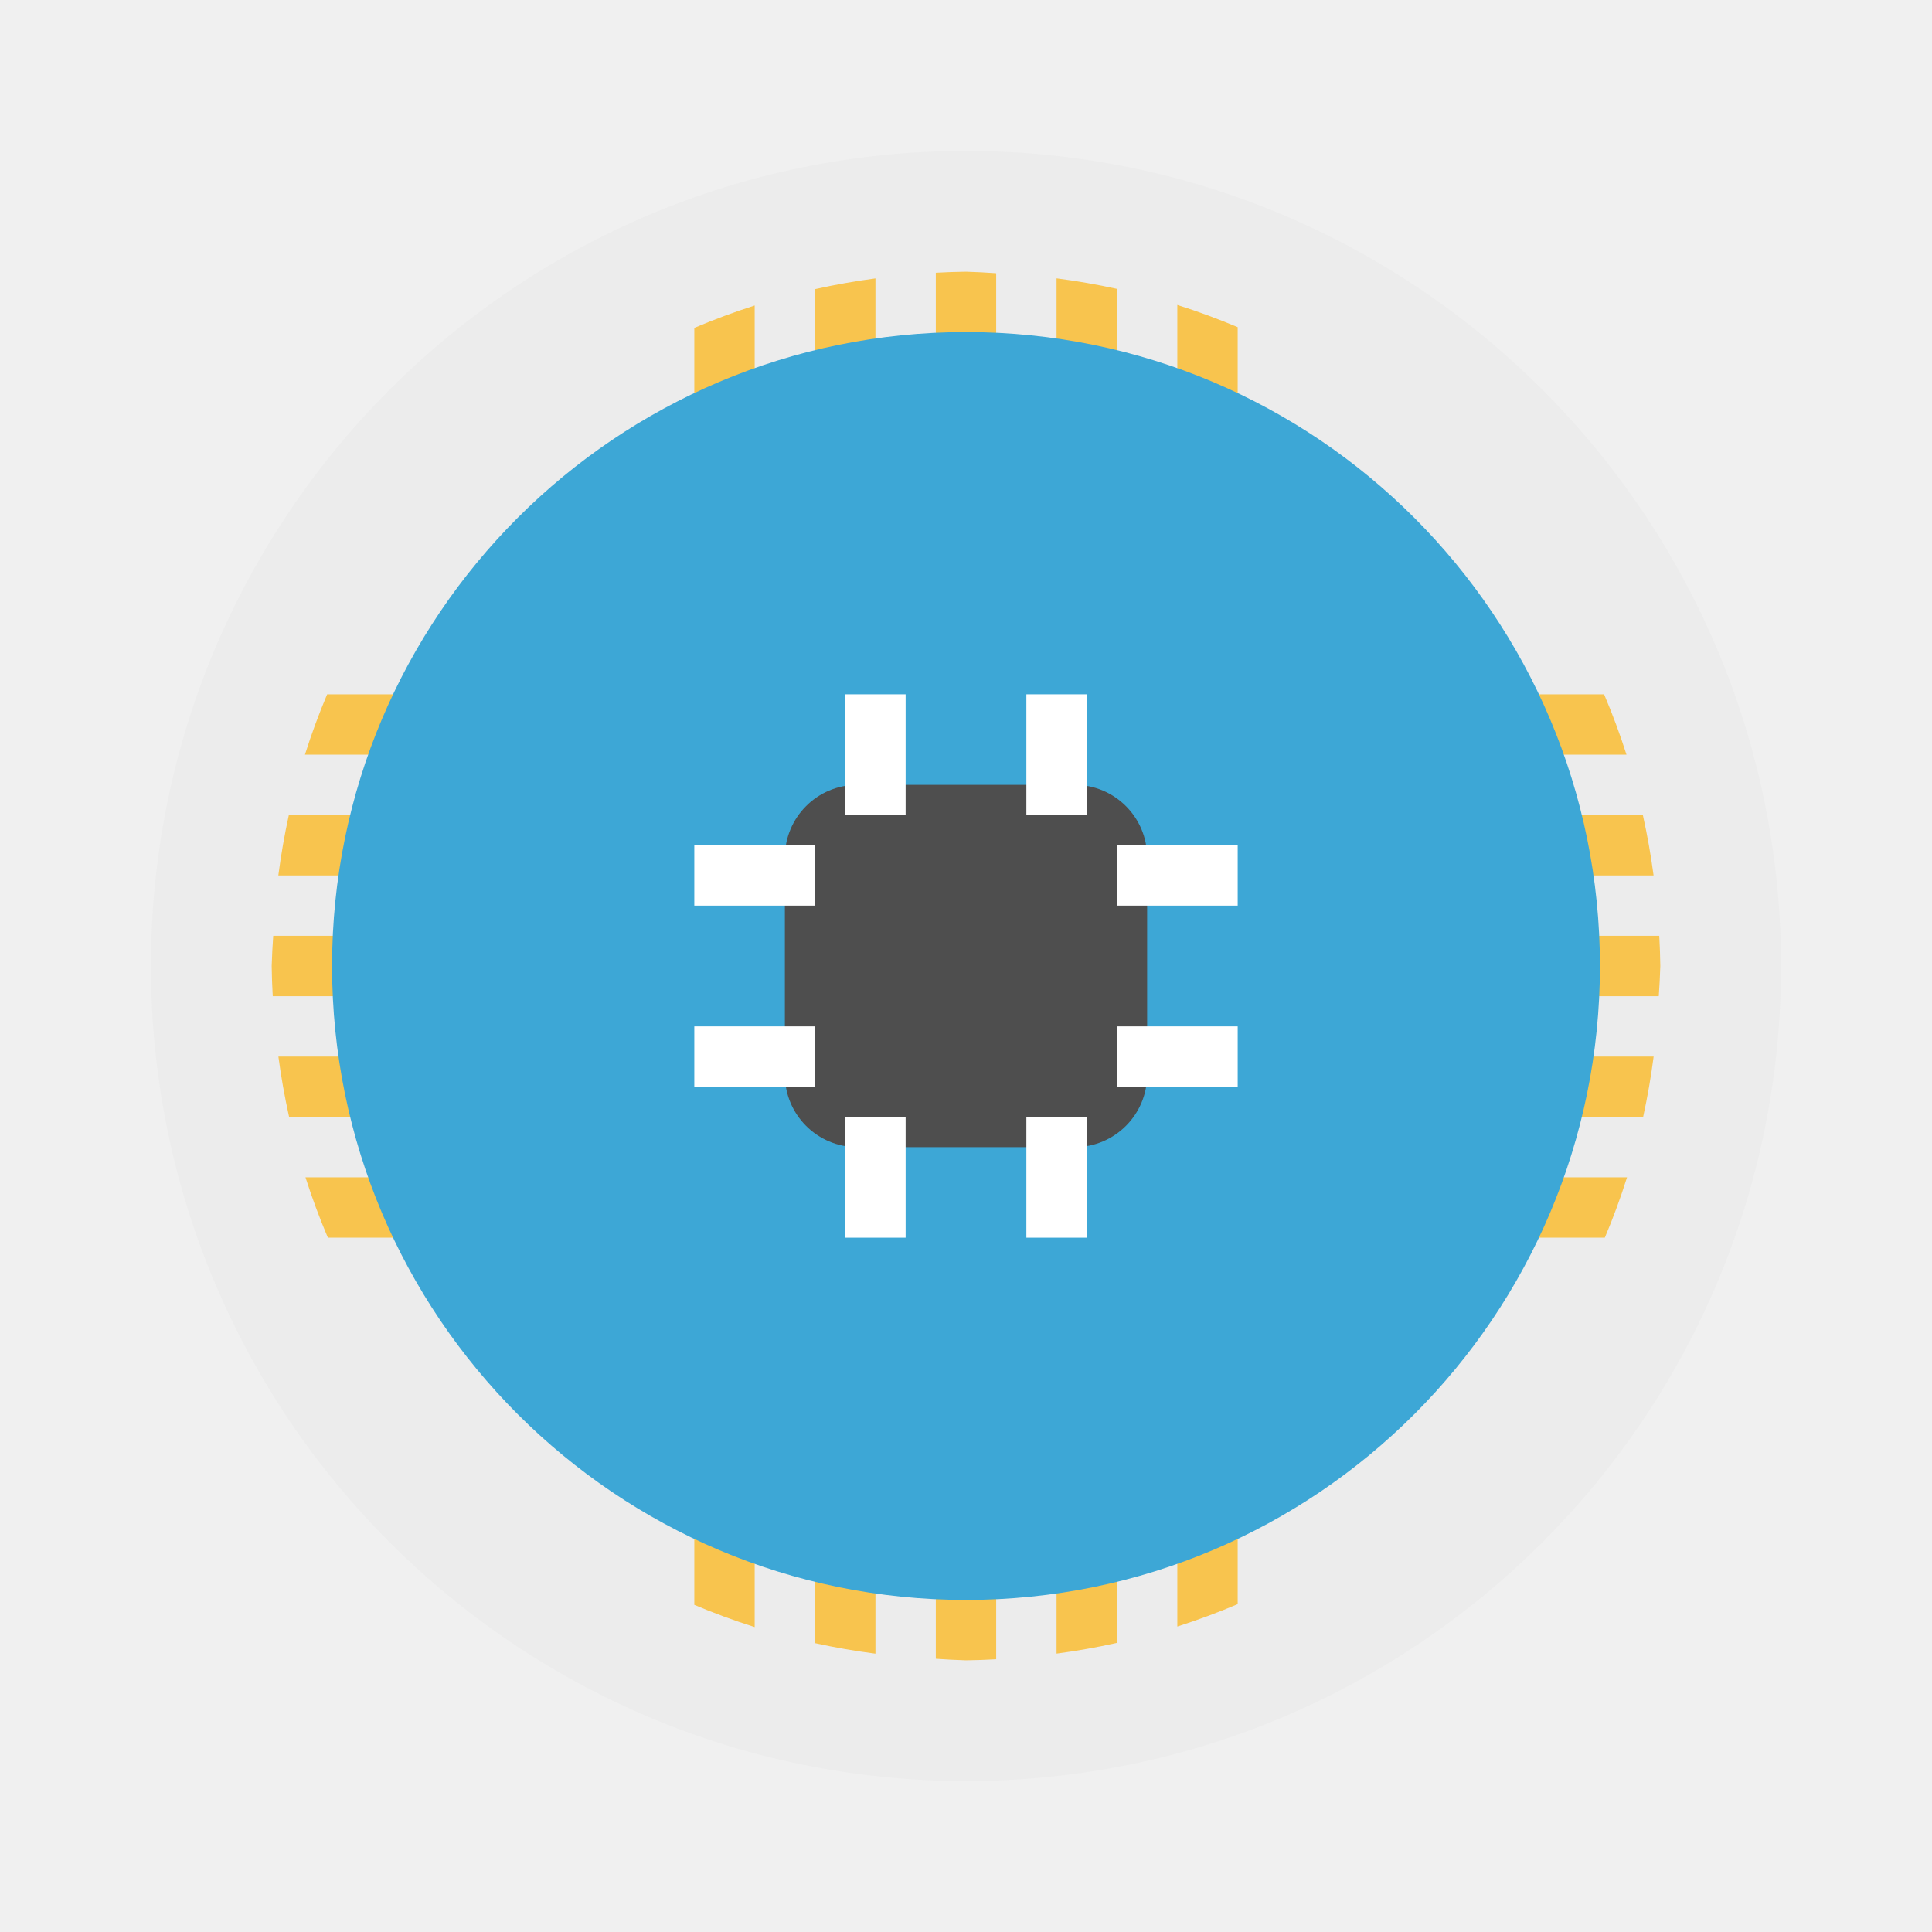
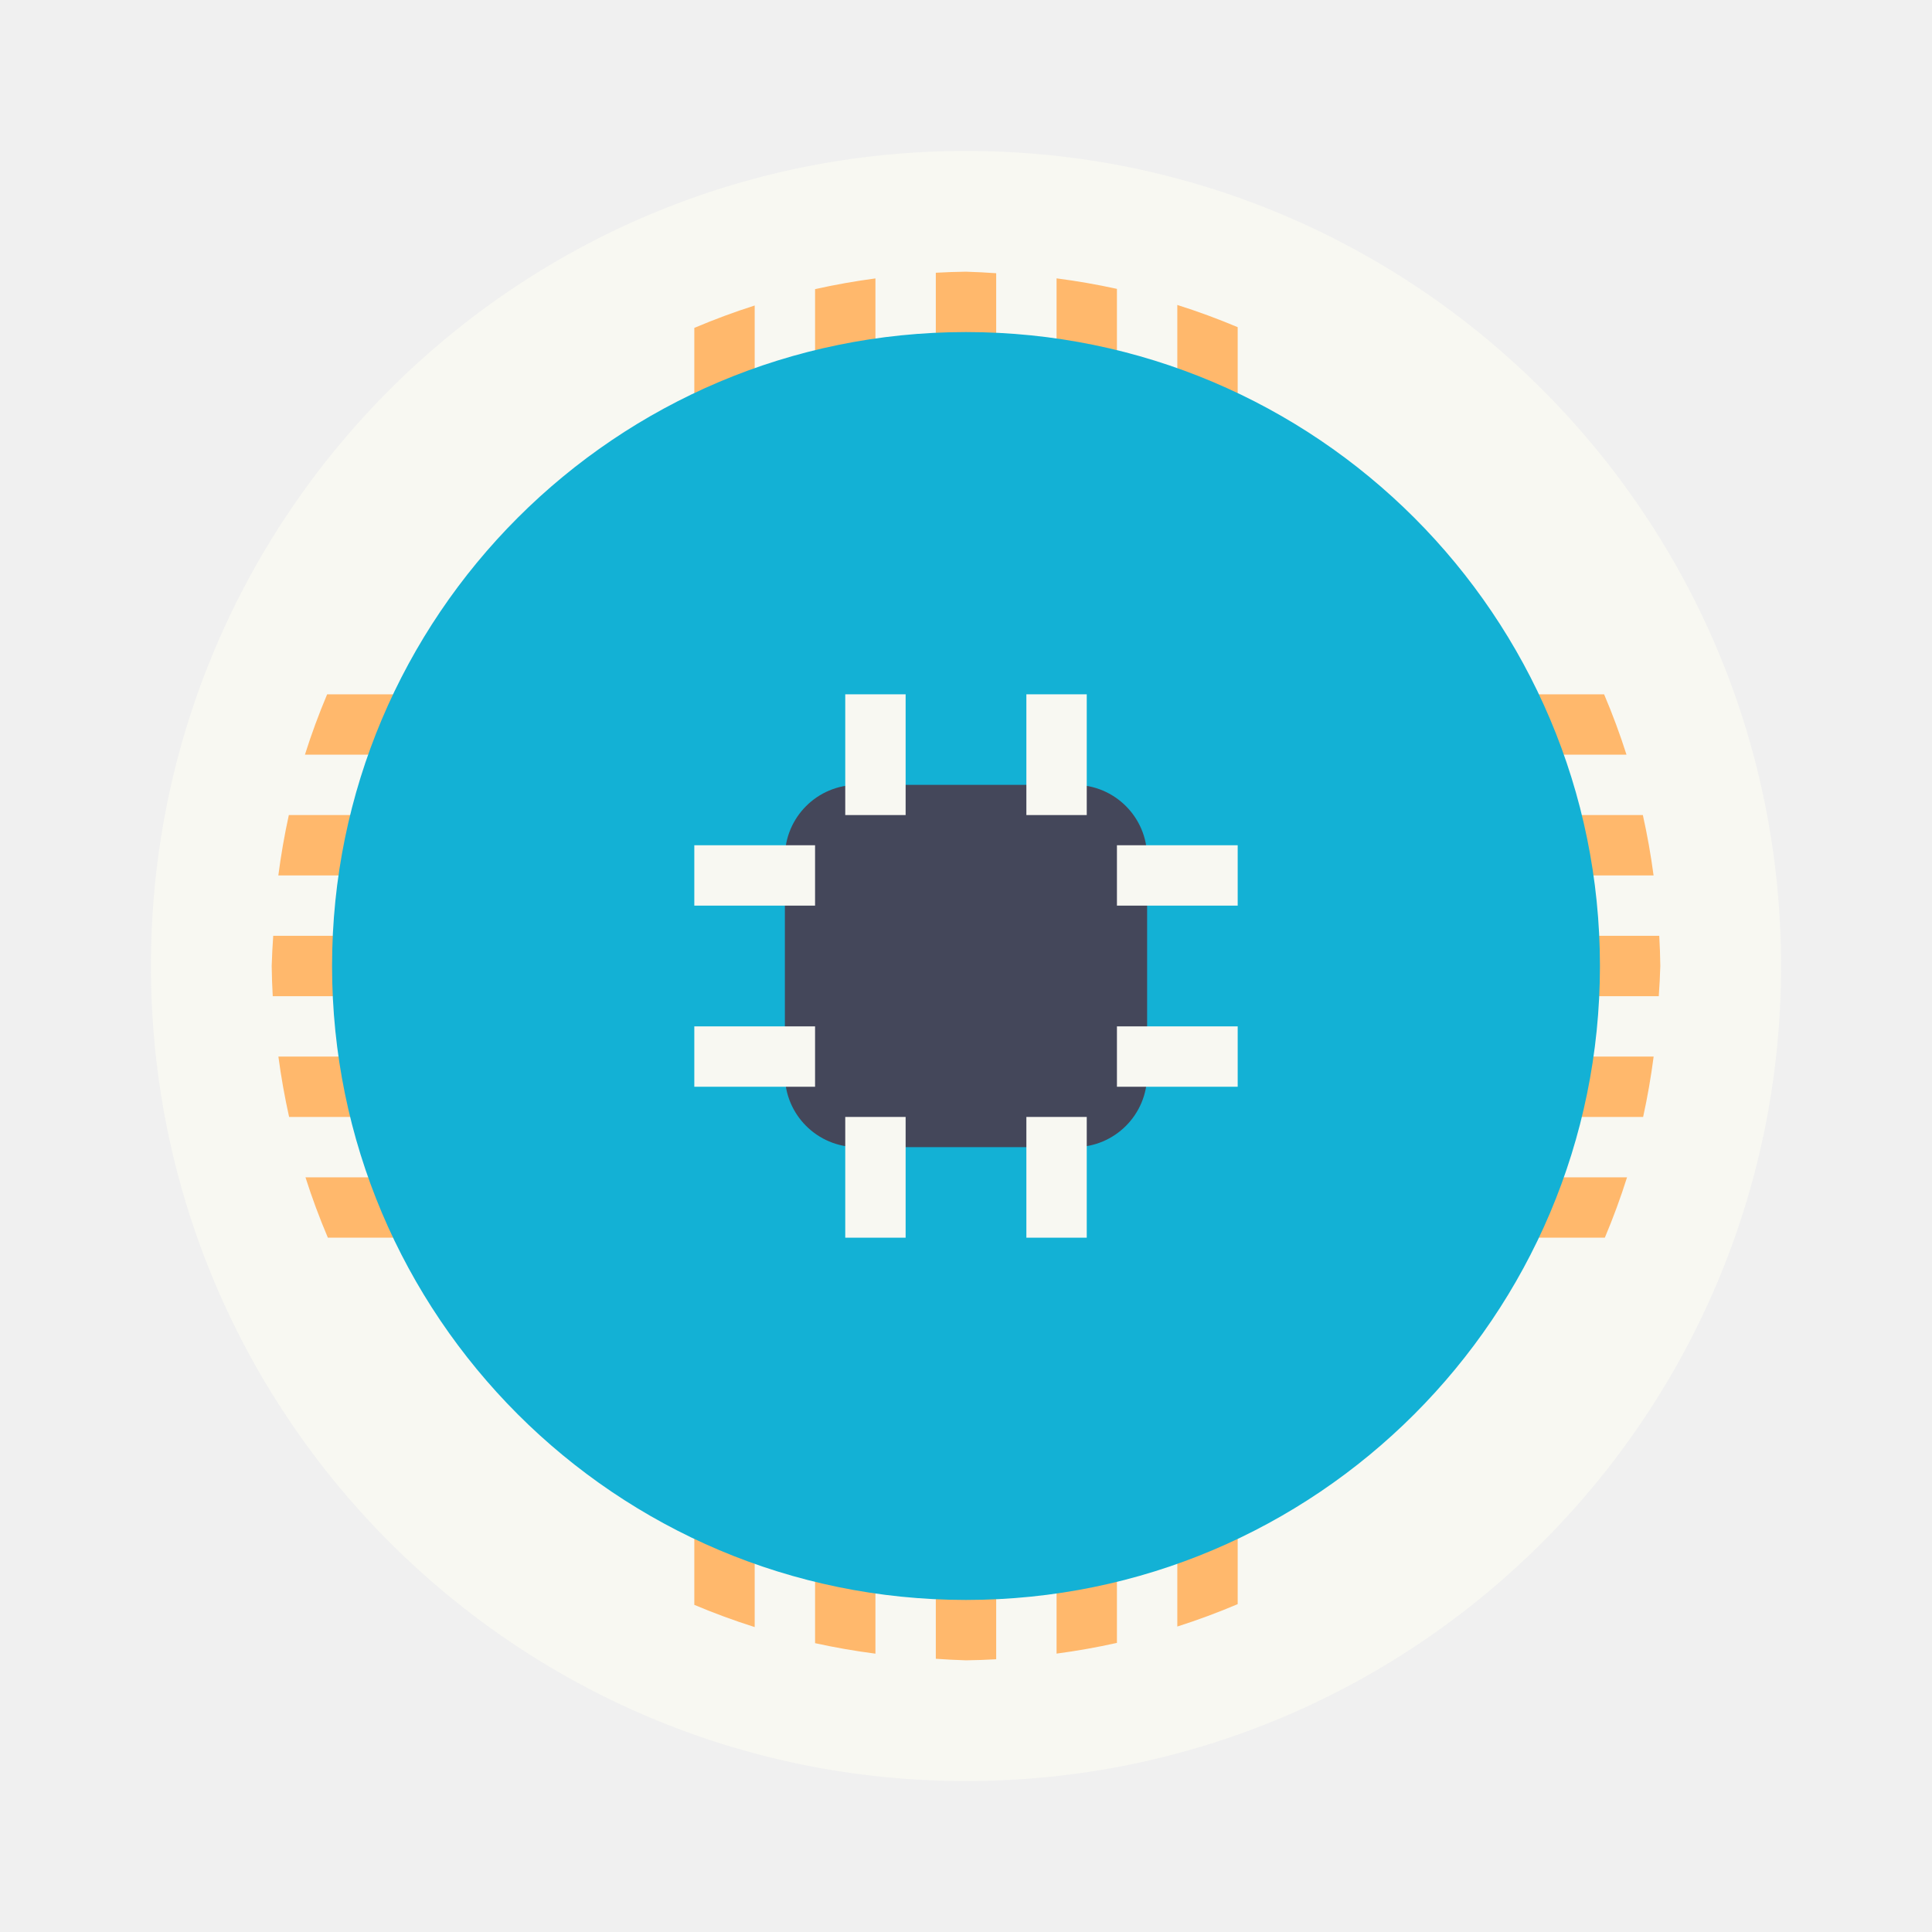
- <svg xmlns="http://www.w3.org/2000/svg" width="64" height="64" version="1">
-   <circle cx="32" cy="32" r="27" fill="#ececec" style="paint-order:stroke fill markers" />
-   <path d="m55 32c-0.004-0.334-0.016-0.667-0.035-1h-45.914c-0.024 0.333-0.041 0.666-0.051 1 0.004 0.334 0.016 0.667 0.035 1h45.914c0.024-0.333 0.041-0.666 0.051-1zm-0.221 3h-45.557c0.089 0.672 0.208 1.339 0.355 2h44.854c0.145-0.661 0.261-1.329 0.348-2zm-2e-3 -6c-0.089-0.672-0.208-1.339-0.355-2h-44.854c-0.145 0.661-0.261 1.329-0.348 2zm-0.879 10h-43.779c0.216 0.678 0.464 1.345 0.742 2h42.301c0.276-0.655 0.522-1.322 0.736-2zm-0.018-14c-0.216-0.678-0.464-1.345-0.742-2h-42.301c-0.276 0.655-0.522 1.322-0.736 2z" fill="#f8c44e" style="paint-order:stroke fill markers" />
-   <path d="m32 9c-0.334 0.004-0.667 0.016-1 0.035v45.914c0.333 0.024 0.666 0.041 1 0.051 0.334-0.004 0.667-0.016 1-0.035v-45.914c-0.333-0.024-0.666-0.041-1-0.051zm3 0.221v45.557c0.672-0.089 1.339-0.208 2-0.355v-44.854c-0.661-0.145-1.329-0.261-2-0.348zm-6 0.002c-0.672 0.089-1.339 0.208-2 0.355v44.854c0.661 0.145 1.329 0.261 2 0.348zm10 0.879v43.779c0.678-0.216 1.345-0.464 2-0.742v-42.301c-0.655-0.276-1.322-0.522-2-0.736zm-14 0.018c-0.678 0.216-1.345 0.464-2 0.742v42.301c0.655 0.276 1.322 0.522 2 0.736z" fill="#f8c44e" style="paint-order:stroke fill markers" />
-   <circle cx="32" cy="32" r="21" fill="#3da7d6" stroke-width=".778" style="paint-order:stroke fill markers" />
-   <g transform="translate(-4,2)">
-     <rect x="30" y="24" width="12" height="12" rx="2.4" ry="2.4" fill="#4e4e4e" />
-     <g fill="#fff">
-       <path d="m32 21h2v4h-2zm6 0h2v4h-2zm-6 14h2v4h-2zm6 0h2v4h-2zm7-9v2h-4v-2zm0 6v2h-4v-2zm-14-6v2h-4v-2zm0 6v2h-4v-2z" />
+ <svg xmlns="http://www.w3.org/2000/svg" width="64" height="64" version="1" id="svg18">
+   <defs id="defs22" />
+   <circle cx="32" cy="32" r="27" fill="#ececec" style="paint-order:stroke fill markers;fill:#f8f8f2" id="circle2" />
+   <path d="m55 32c-0.004-0.334-0.016-0.667-0.035-1h-45.914c-0.024 0.333-0.041 0.666-0.051 1 0.004 0.334 0.016 0.667 0.035 1h45.914c0.024-0.333 0.041-0.666 0.051-1zm-0.221 3h-45.557c0.089 0.672 0.208 1.339 0.355 2h44.854c0.145-0.661 0.261-1.329 0.348-2zm-2e-3 -6c-0.089-0.672-0.208-1.339-0.355-2h-44.854c-0.145 0.661-0.261 1.329-0.348 2zm-0.879 10h-43.779c0.216 0.678 0.464 1.345 0.742 2h42.301c0.276-0.655 0.522-1.322 0.736-2zm-0.018-14c-0.216-0.678-0.464-1.345-0.742-2h-42.301c-0.276 0.655-0.522 1.322-0.736 2z" fill="#f8c44e" style="paint-order:stroke fill markers;fill:#ffb86c" id="path4" />
+   <path d="m32 9c-0.334 0.004-0.667 0.016-1 0.035v45.914c0.333 0.024 0.666 0.041 1 0.051 0.334-0.004 0.667-0.016 1-0.035v-45.914c-0.333-0.024-0.666-0.041-1-0.051zm3 0.221v45.557c0.672-0.089 1.339-0.208 2-0.355v-44.854c-0.661-0.145-1.329-0.261-2-0.348zm-6 0.002c-0.672 0.089-1.339 0.208-2 0.355v44.854c0.661 0.145 1.329 0.261 2 0.348zm10 0.879v43.779c0.678-0.216 1.345-0.464 2-0.742v-42.301c-0.655-0.276-1.322-0.522-2-0.736zm-14 0.018c-0.678 0.216-1.345 0.464-2 0.742v42.301c0.655 0.276 1.322 0.522 2 0.736z" fill="#f8c44e" style="paint-order:stroke fill markers;fill:#ffb86c" id="path6" />
+   <circle cx="32" cy="32" r="21" fill="#3da7d6" stroke-width=".778" style="paint-order:stroke fill markers;fill:#13b1d5" id="circle8" />
+   <g transform="translate(-4,2)" id="g16">
+     <rect x="30" y="24" width="12" height="12" rx="2.4" ry="2.4" fill="#4e4e4e" id="rect10" style="fill:#44475a" />
+     <g fill="#fff" id="g14" style="fill:#f8f8f2">
+       <path d="m32 21h2v4h-2zm6 0h2v4h-2zm-6 14h2v4h-2zm6 0h2v4h-2zm7-9v2h-4v-2zm0 6v2h-4v-2zm-14-6v2h-4v-2zm0 6v2h-4v-2z" id="path12" style="fill:#f8f8f2" />
    </g>
  </g>
</svg>
